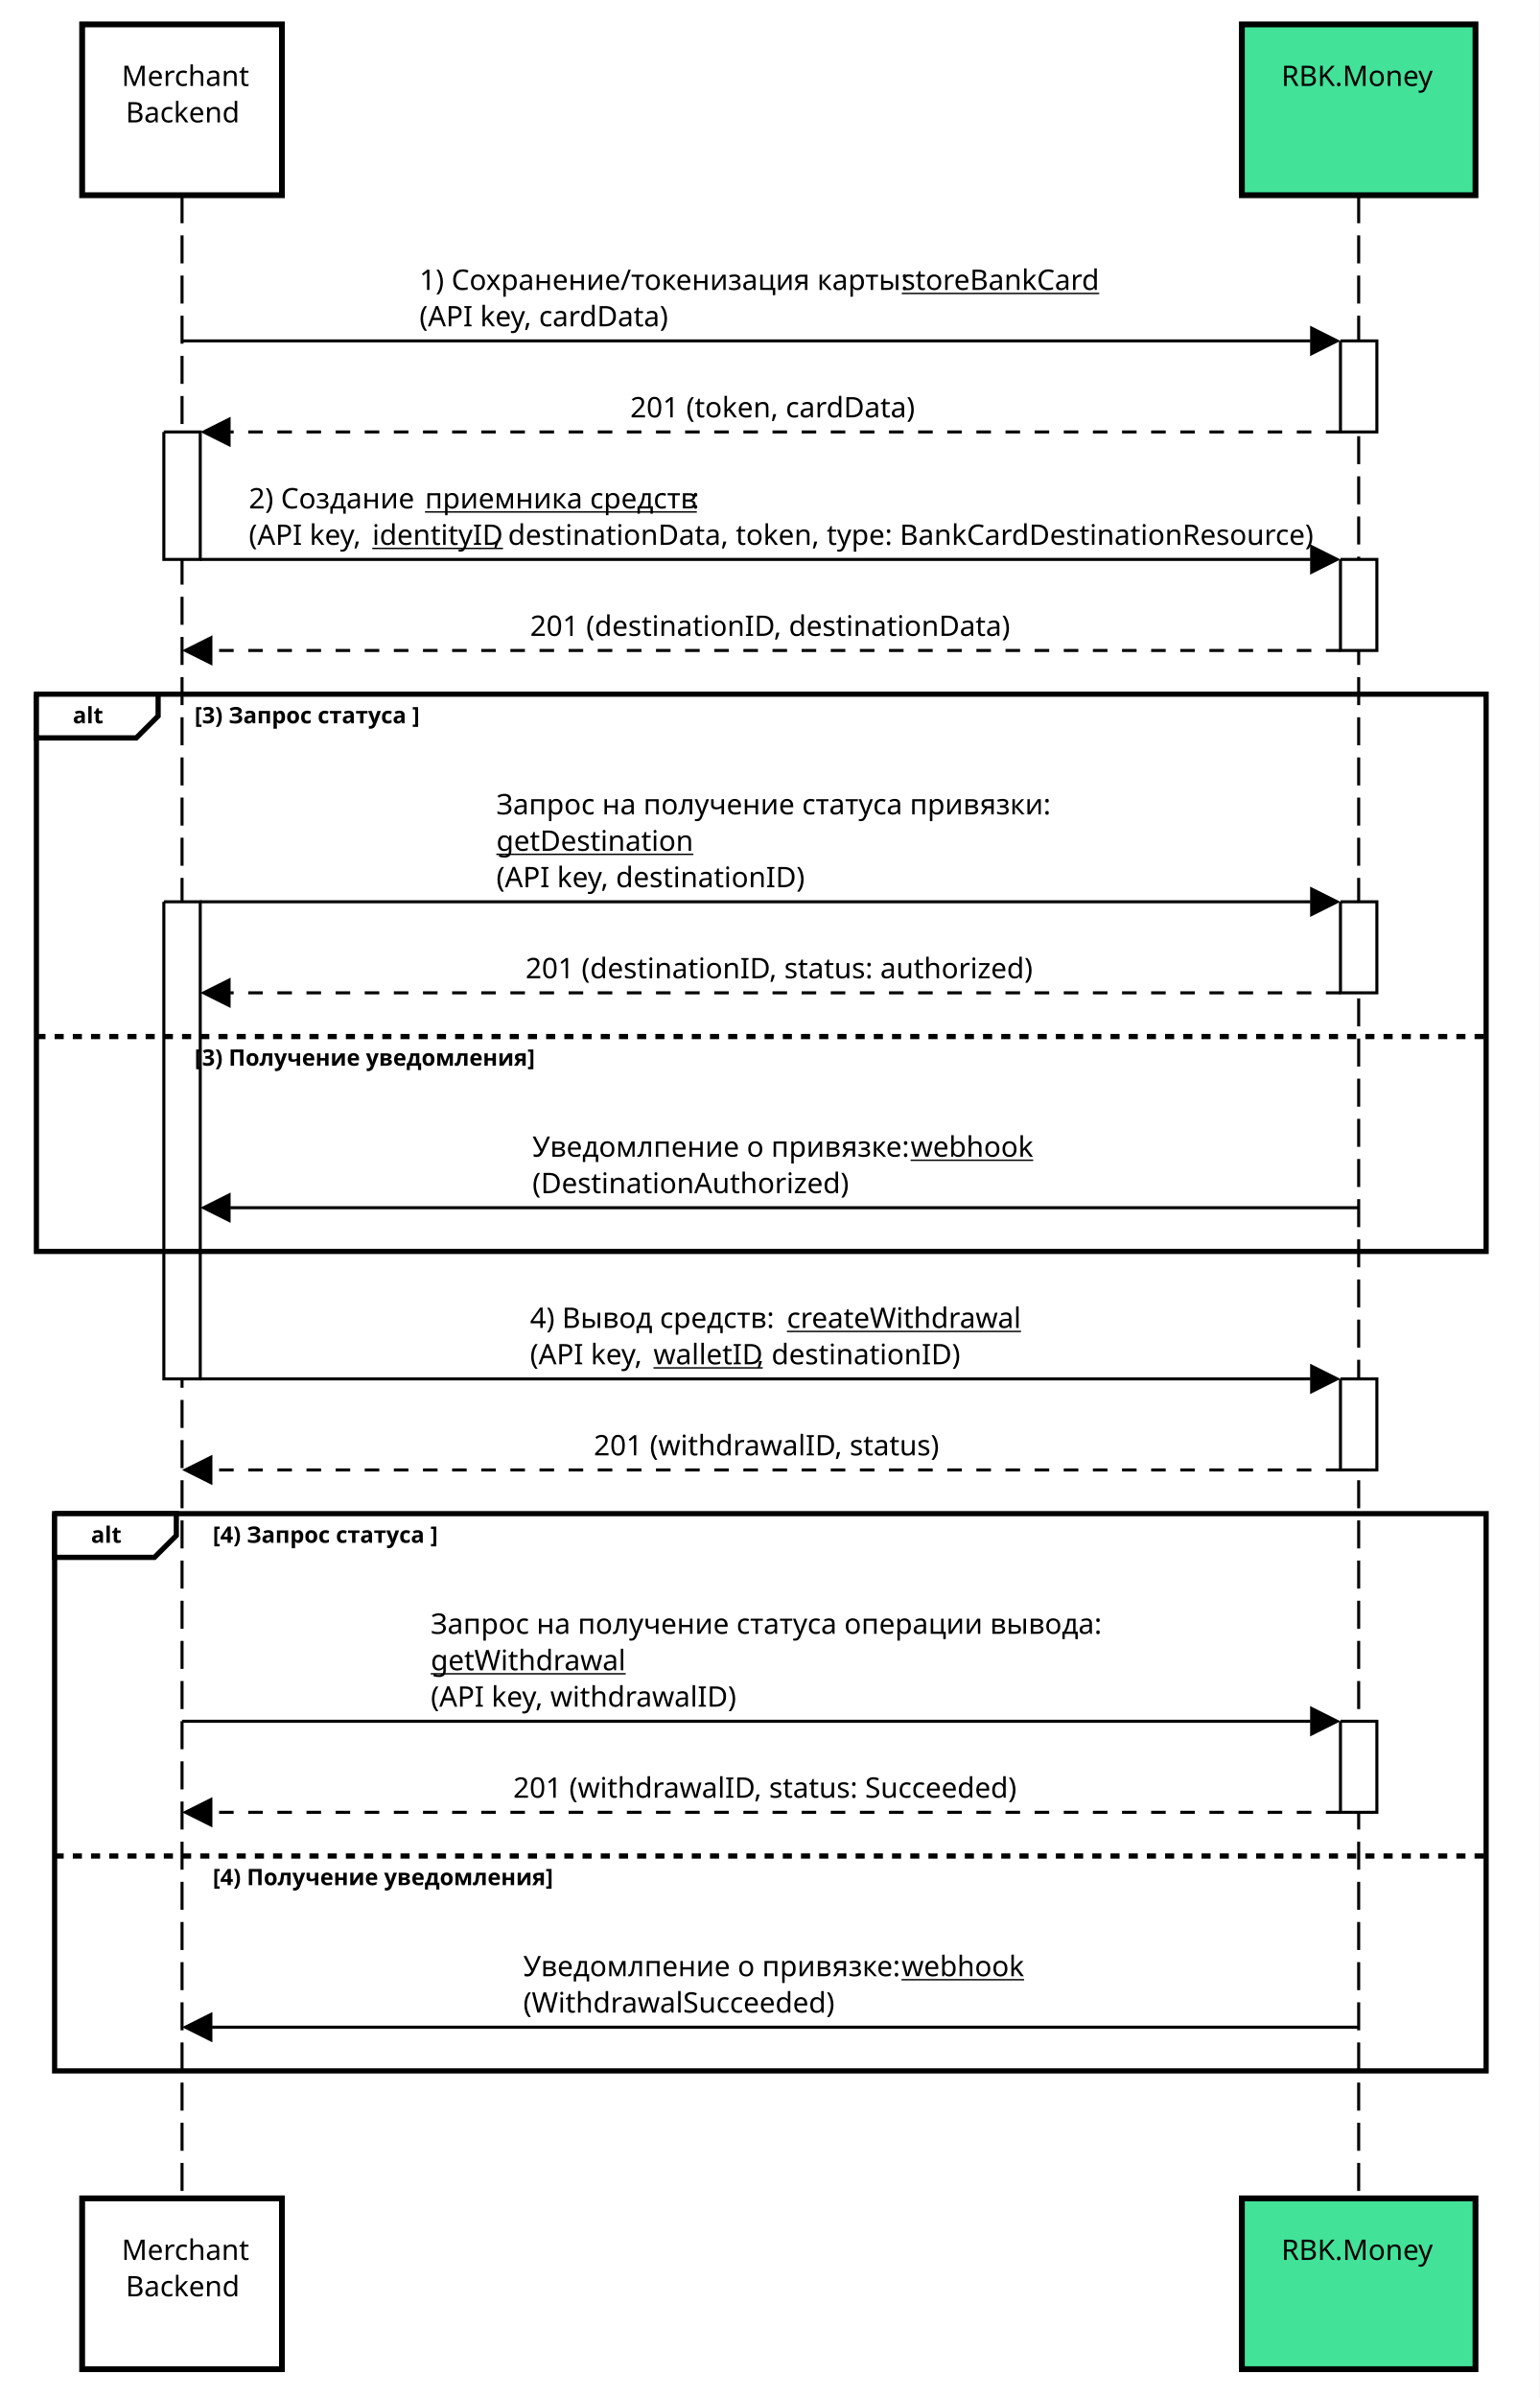
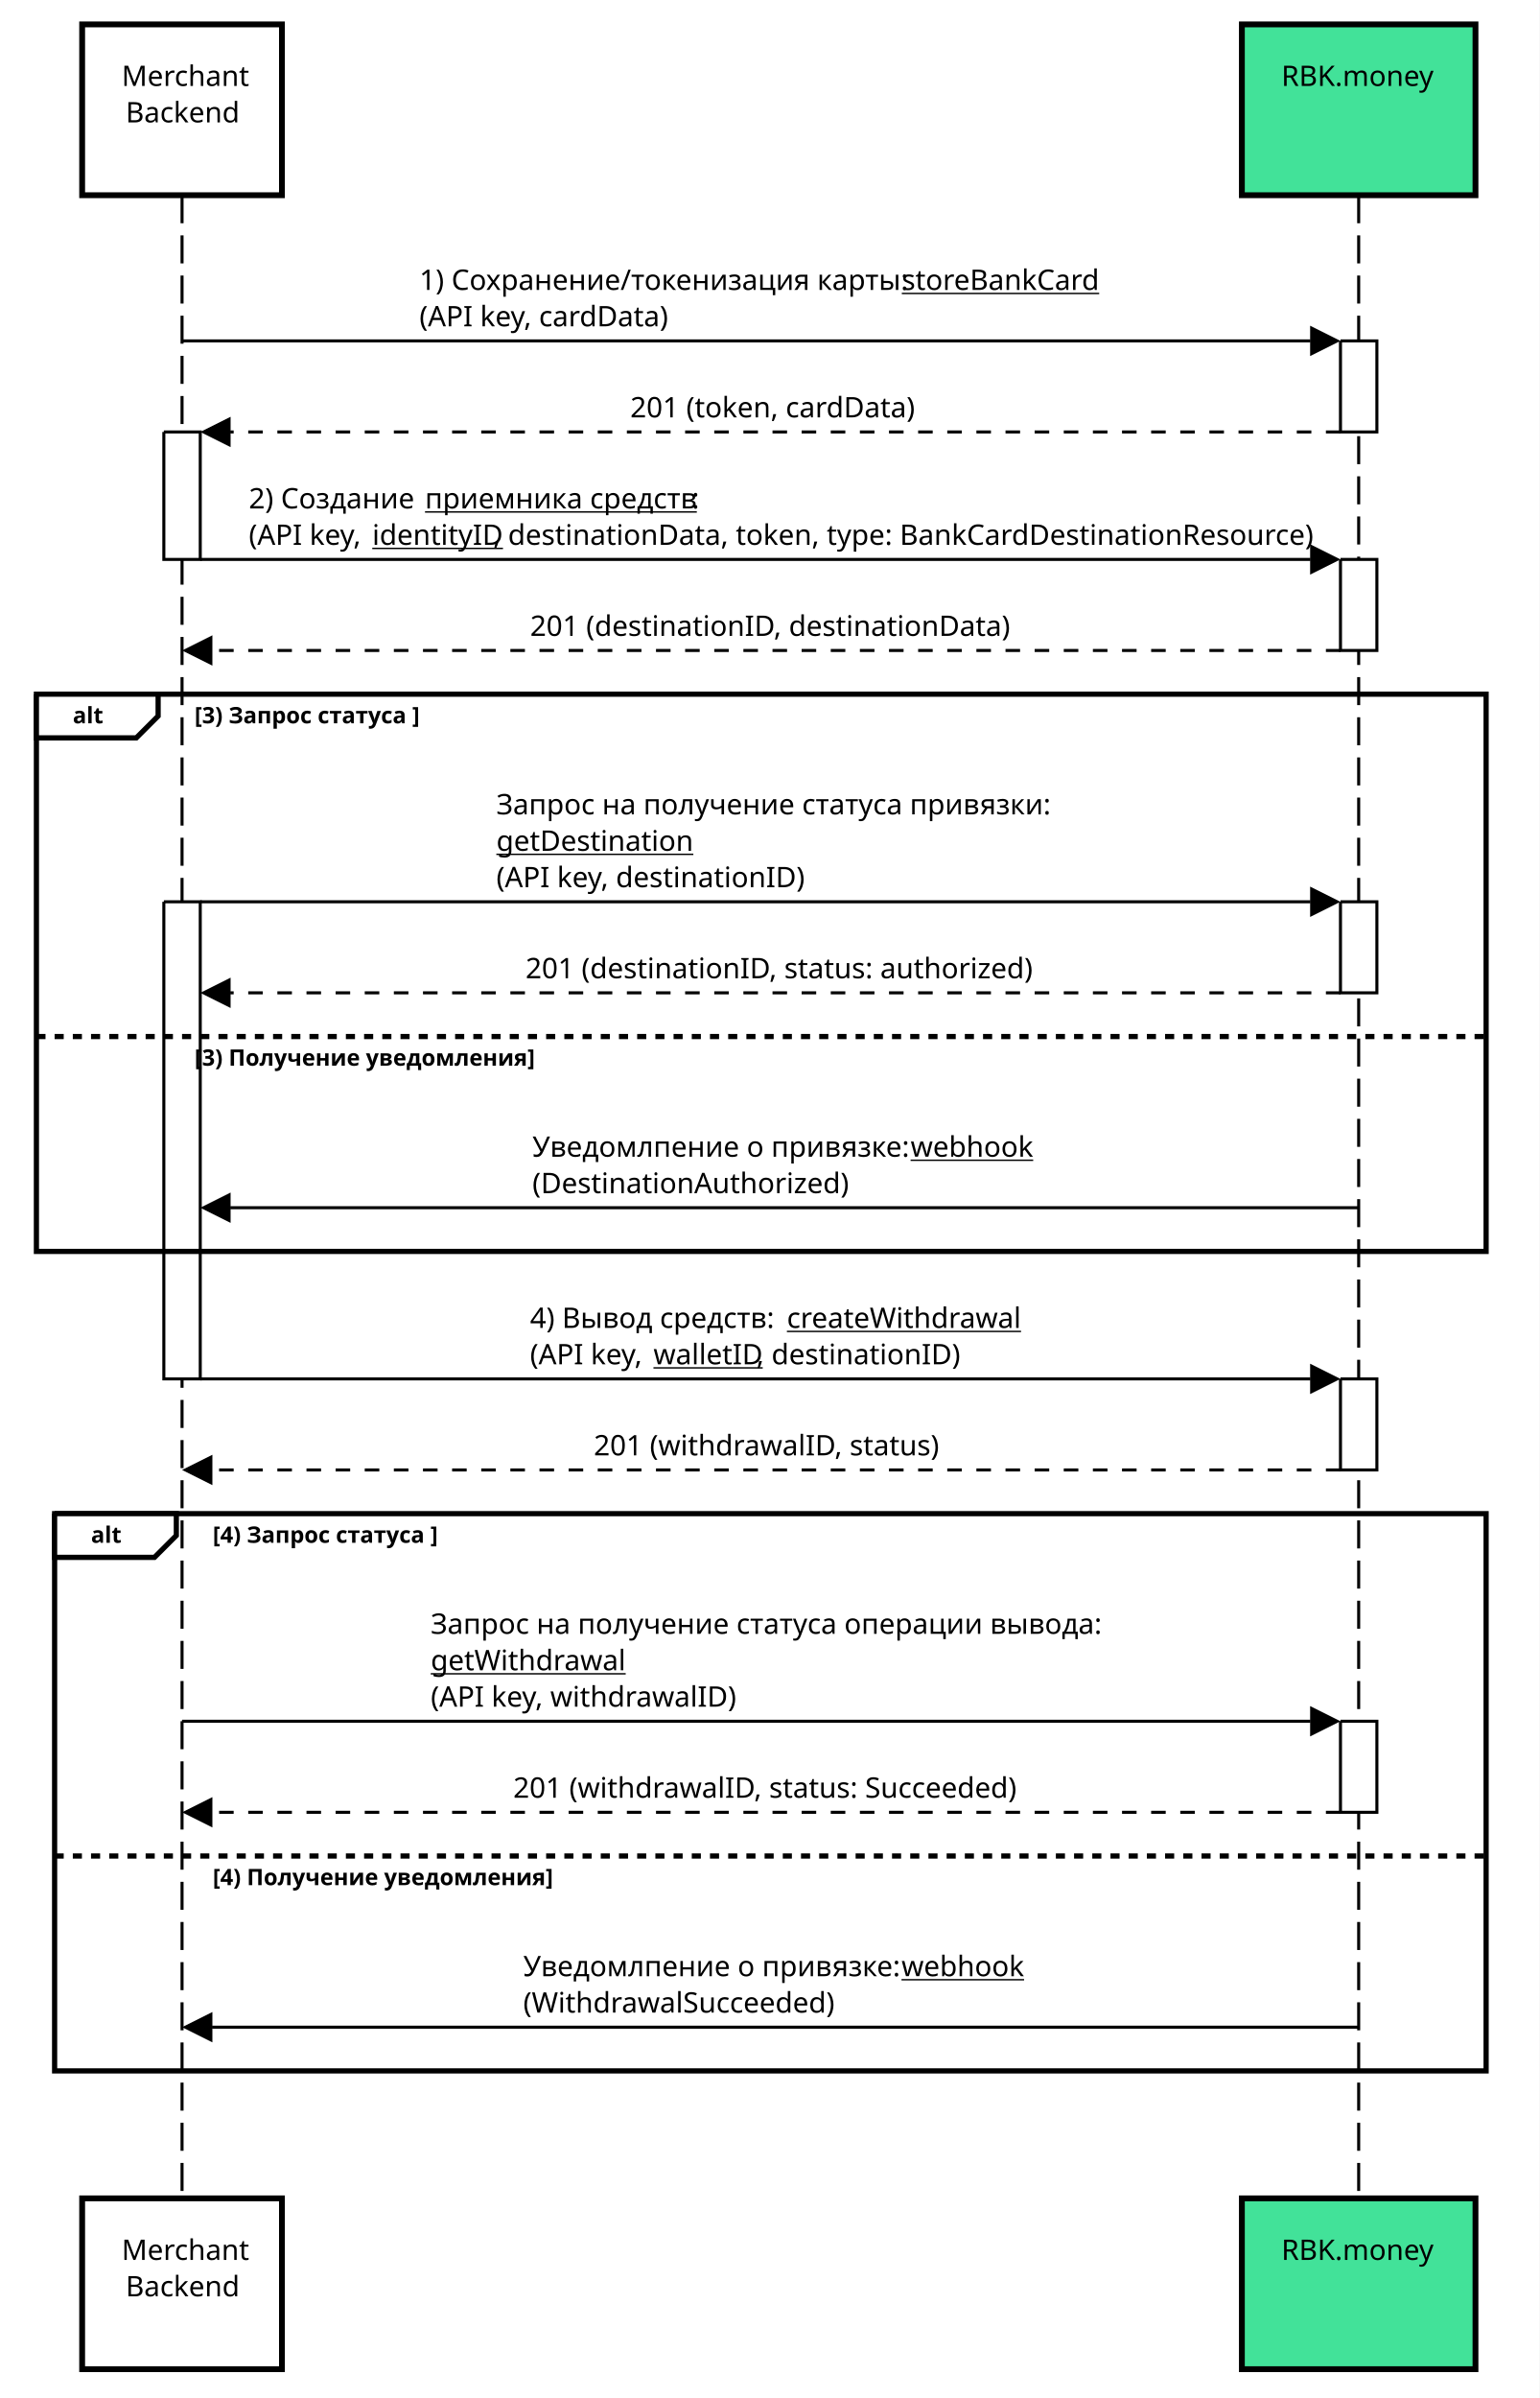
<svg xmlns="http://www.w3.org/2000/svg" xmlns:xlink="http://www.w3.org/1999/xlink" version="1.1" preserveAspectRatio="xMinYMin meet" viewBox="0 0 797 1241">
  <defs />
  <g>
    <g />
    <g />
    <g />
    <g />
    <g />
    <g />
    <g />
    <g />
    <g />
    <g />
    <g />
    <g />
    <g />
    <g />
    <g />
    <g />
    <g />
    <g />
    <g />
    <g />
    <g />
    <g />
    <g />
    <g />
    <g />
    <g />
    <g />
    <g />
    <g />
    <g />
    <g />
    <g />
    <g />
    <g />
    <g />
    <g />
    <g />
    <g />
    <g />
    <g />
    <g>
      <rect fill="white" stroke="none" x="0" y="0" width="797" height="1241" />
    </g>
    <g />
    <g>
      <path fill="none" stroke="black" paint-order="fill stroke markers" d=" M 94.242 101.027 L 94.242 1137.684" stroke-miterlimit="10" stroke-width="1.571" stroke-dasharray="14.499,6.283" />
      <path fill="none" stroke="black" paint-order="fill stroke markers" d=" M 703.352 101.027 L 703.352 1137.684" stroke-miterlimit="10" stroke-width="1.571" stroke-dasharray="14.499,6.283" />
    </g>
    <g>
      <path fill="none" stroke="none" />
      <g>
        <path fill="white" stroke="black" paint-order="fill stroke markers" d=" M 42.528 12.628 L 145.955 12.628 L 145.955 101.027 L 42.528 101.027 L 42.528 12.628 Z" stroke-miterlimit="10" stroke-width="3.016" stroke-dasharray="" />
      </g>
      <g>
        <text fill="black" stroke="none" font-family="sans-serif" font-size="11pt" font-style="normal" font-weight="normal" text-decoration="normal" x="62.978" y="44.482" text-anchor="start" dominant-baseline="alphabetic" xml:space="preserve">Merchant</text>
        <text fill="black" stroke="none" font-family="sans-serif" font-size="11pt" font-style="normal" font-weight="normal" text-decoration="normal" x="65.055" y="63.33" text-anchor="start" dominant-baseline="alphabetic" xml:space="preserve">Backend</text>
        <text fill="black" stroke="none" font-family="sans-serif" font-size="11pt" font-style="normal" font-weight="normal" text-decoration="normal" x="94.242" y="82.179" text-anchor="start" dominant-baseline="alphabetic" xml:space="preserve" />
      </g>
      <path fill="none" stroke="none" />
      <g>
        <path fill="#42E299" stroke="black" paint-order="fill stroke markers" d=" M 642.886 12.628 L 763.818 12.628 L 763.818 101.027 L 642.886 101.027 L 642.886 12.628 Z" stroke-miterlimit="10" stroke-width="3.016" stroke-dasharray="" />
      </g>
      <g>
-         <text fill="black" stroke="none" font-family="sans-serif" font-size="11pt" font-style="normal" font-weight="normal" text-decoration="normal" x="663.336" y="44.482" text-anchor="start" dominant-baseline="alphabetic" xml:space="preserve">RBK.Money</text>
+         <text fill="black" stroke="none" font-family="sans-serif" font-size="11pt" font-style="normal" font-weight="normal" text-decoration="normal" x="663.336" y="44.482" text-anchor="start" dominant-baseline="alphabetic" xml:space="preserve">RBK.money</text>
        <text fill="black" stroke="none" font-family="sans-serif" font-size="11pt" font-style="normal" font-weight="normal" text-decoration="normal" x="703.352" y="63.33" text-anchor="start" dominant-baseline="alphabetic" xml:space="preserve" />
        <text fill="black" stroke="none" font-family="sans-serif" font-size="11pt" font-style="normal" font-weight="normal" text-decoration="normal" x="703.352" y="82.179" text-anchor="start" dominant-baseline="alphabetic" xml:space="preserve" />
      </g>
      <path fill="none" stroke="none" />
      <g>
        <path fill="white" stroke="black" paint-order="fill stroke markers" d=" M 42.528 1137.684 L 145.955 1137.684 L 145.955 1226.083 L 42.528 1226.083 L 42.528 1137.684 Z" stroke-miterlimit="10" stroke-width="3.016" stroke-dasharray="" />
      </g>
      <g>
        <text fill="black" stroke="none" font-family="sans-serif" font-size="11pt" font-style="normal" font-weight="normal" text-decoration="normal" x="62.978" y="1169.538" text-anchor="start" dominant-baseline="alphabetic" xml:space="preserve">Merchant</text>
        <text fill="black" stroke="none" font-family="sans-serif" font-size="11pt" font-style="normal" font-weight="normal" text-decoration="normal" x="65.055" y="1188.386" text-anchor="start" dominant-baseline="alphabetic" xml:space="preserve">Backend</text>
        <text fill="black" stroke="none" font-family="sans-serif" font-size="11pt" font-style="normal" font-weight="normal" text-decoration="normal" x="94.242" y="1207.234" text-anchor="start" dominant-baseline="alphabetic" xml:space="preserve" />
      </g>
      <path fill="none" stroke="none" />
      <g>
        <path fill="#42E299" stroke="black" paint-order="fill stroke markers" d=" M 642.886 1137.684 L 763.818 1137.684 L 763.818 1226.083 L 642.886 1226.083 L 642.886 1137.684 Z" stroke-miterlimit="10" stroke-width="3.016" stroke-dasharray="" />
      </g>
      <g>
-         <text fill="black" stroke="none" font-family="sans-serif" font-size="11pt" font-style="normal" font-weight="normal" text-decoration="normal" x="663.336" y="1169.538" text-anchor="start" dominant-baseline="alphabetic" xml:space="preserve">RBK.Money</text>
+         <text fill="black" stroke="none" font-family="sans-serif" font-size="11pt" font-style="normal" font-weight="normal" text-decoration="normal" x="663.336" y="1169.538" text-anchor="start" dominant-baseline="alphabetic" xml:space="preserve">RBK.money</text>
        <text fill="black" stroke="none" font-family="sans-serif" font-size="11pt" font-style="normal" font-weight="normal" text-decoration="normal" x="703.352" y="1188.386" text-anchor="start" dominant-baseline="alphabetic" xml:space="preserve" />
        <text fill="black" stroke="none" font-family="sans-serif" font-size="11pt" font-style="normal" font-weight="normal" text-decoration="normal" x="703.352" y="1207.234" text-anchor="start" dominant-baseline="alphabetic" xml:space="preserve" />
      </g>
    </g>
    <g>
      <path fill="white" stroke="black" paint-order="fill stroke markers" d=" M 693.928 176.42 L 712.776 176.42 L 712.776 223.541 L 693.928 223.541 L 693.928 176.42" stroke-miterlimit="10" stroke-width="1.571" stroke-dasharray="" />
      <path fill="white" stroke="black" paint-order="fill stroke markers" d=" M 84.817 223.541 L 103.666 223.541 L 103.666 289.51 L 84.817 289.51 L 84.817 223.541" stroke-miterlimit="10" stroke-width="1.571" stroke-dasharray="" />
      <path fill="white" stroke="black" paint-order="fill stroke markers" d=" M 693.928 289.51 L 712.776 289.51 L 712.776 336.631 L 693.928 336.631 L 693.928 289.51" stroke-miterlimit="10" stroke-width="1.571" stroke-dasharray="" />
      <path fill="white" stroke="black" paint-order="fill stroke markers" d=" M 84.817 466.684 L 103.666 466.684 L 103.666 713.597 L 84.817 713.597 L 84.817 466.684" stroke-miterlimit="10" stroke-width="1.571" stroke-dasharray="" />
      <path fill="white" stroke="black" paint-order="fill stroke markers" d=" M 693.928 466.684 L 712.776 466.684 L 712.776 513.805 L 693.928 513.805 L 693.928 466.684" stroke-miterlimit="10" stroke-width="1.571" stroke-dasharray="" />
      <path fill="white" stroke="black" paint-order="fill stroke markers" d=" M 693.928 713.597 L 712.776 713.597 L 712.776 760.718 L 693.928 760.718 L 693.928 713.597" stroke-miterlimit="10" stroke-width="1.571" stroke-dasharray="" />
      <path fill="white" stroke="black" paint-order="fill stroke markers" d=" M 693.928 890.771 L 712.776 890.771 L 712.776 937.892 L 693.928 937.892 L 693.928 890.771" stroke-miterlimit="10" stroke-width="1.571" stroke-dasharray="" />
      <g>
        <g>
          <rect fill="white" stroke="none" x="214.275" y="133.069" width="359.619" height="24.503" />
        </g>
        <g>
          <rect fill="white" stroke="none" x="214.275" y="151.917" width="135.425" height="24.503" />
        </g>
        <text fill="black" stroke="none" font-family="sans-serif" font-size="11pt" font-style="normal" font-weight="normal" text-decoration="normal" x="217.102" y="150.033" text-anchor="start" dominant-baseline="alphabetic" xml:space="preserve">1) Сохранение/токенизация карты:</text>
        <a xlink:href="https://rbkmoney.github.io/wallets-api/v0/?api/payres/swagger.yaml#operation/storeBankCard">
          <text fill="black" stroke="none" font-family="sans-serif" font-size="11pt" font-style="normal" font-weight="normal" text-decoration="underline" x="466.851" y="150.033" text-anchor="start" dominant-baseline="alphabetic" xml:space="preserve">storeBankCard</text>
        </a>
        <text fill="black" stroke="none" font-family="sans-serif" font-size="11pt" font-style="normal" font-weight="normal" text-decoration="normal" x="566.9" y="150.033" text-anchor="start" dominant-baseline="alphabetic" xml:space="preserve"> </text>
        <text fill="black" stroke="none" font-family="sans-serif" font-size="11pt" font-style="normal" font-weight="normal" text-decoration="normal" x="217.102" y="168.881" text-anchor="start" dominant-baseline="alphabetic" xml:space="preserve">(API key, cardData)</text>
      </g>
      <g>
        <path fill="none" stroke="black" paint-order="fill stroke markers" d=" M 94.242 176.42 L 678.409 176.42" stroke-miterlimit="10" stroke-width="1.571" stroke-dasharray="" />
        <g transform="translate(693.9279,176.4202) translate(-693.9279,-176.4202)">
          <path fill="black" stroke="none" paint-order="stroke fill markers" d=" M 678.221 168.567 L 693.928 176.42 L 678.221 184.274 Z" />
        </g>
      </g>
      <g>
        <g>
          <rect fill="white" stroke="none" x="323.43" y="199.038" width="150.733" height="24.503" />
        </g>
        <text fill="black" stroke="none" font-family="sans-serif" font-size="11pt" font-style="normal" font-weight="normal" text-decoration="normal" x="326.258" y="216.002" text-anchor="start" dominant-baseline="alphabetic" xml:space="preserve">201 (token, cardData)</text>
      </g>
      <g>
        <path fill="none" stroke="black" paint-order="fill stroke markers" d=" M 693.928 223.541 L 119.184 223.541" stroke-miterlimit="10" stroke-width="1.571" stroke-dasharray="7.539" />
        <g transform="translate(103.6657,223.541) translate(-103.6657,-223.541)">
          <path fill="black" stroke="none" paint-order="stroke fill markers" d=" M 119.373 215.688 L 103.666 223.541 L 119.373 231.394 Z" />
        </g>
      </g>
      <g>
        <g>
          <rect fill="white" stroke="none" x="125.97" y="246.159" width="247.456" height="24.503" />
        </g>
        <g>
          <rect fill="white" stroke="none" x="125.97" y="265.007" width="545.654" height="24.503" />
        </g>
        <text fill="black" stroke="none" font-family="sans-serif" font-size="11pt" font-style="normal" font-weight="normal" text-decoration="normal" x="128.797" y="263.122" text-anchor="start" dominant-baseline="alphabetic" xml:space="preserve">2) Создание </text>
        <a xlink:href="https://developer.rbk.money/docs/wallets/overview/#destination">
          <text fill="black" stroke="none" font-family="sans-serif" font-size="11pt" font-style="normal" font-weight="normal" text-decoration="underline" x="220.013" y="263.122" text-anchor="start" dominant-baseline="alphabetic" xml:space="preserve">приемника средств</text>
        </a>
        <text fill="black" stroke="none" font-family="sans-serif" font-size="11pt" font-style="normal" font-weight="normal" text-decoration="normal" x="358.096" y="263.122" text-anchor="start" dominant-baseline="alphabetic" xml:space="preserve">:  </text>
        <text fill="black" stroke="none" font-family="sans-serif" font-size="11pt" font-style="normal" font-weight="normal" text-decoration="normal" x="128.797" y="281.971" text-anchor="start" dominant-baseline="alphabetic" xml:space="preserve">(API key, </text>
        <a xlink:href="https://developer.rbk.money/docs/wallets/creation/">
          <text fill="black" stroke="none" font-family="sans-serif" font-size="11pt" font-style="normal" font-weight="normal" text-decoration="underline" x="192.708" y="281.971" text-anchor="start" dominant-baseline="alphabetic" xml:space="preserve">identityID</text>
        </a>
        <text fill="black" stroke="none" font-family="sans-serif" font-size="11pt" font-style="normal" font-weight="normal" text-decoration="normal" x="255.235" y="281.971" text-anchor="start" dominant-baseline="alphabetic" xml:space="preserve">, destinationData, token, type: BankCardDestinationResource)</text>
      </g>
      <g>
        <path fill="none" stroke="black" paint-order="fill stroke markers" d=" M 103.666 289.51 L 678.409 289.51" stroke-miterlimit="10" stroke-width="1.571" stroke-dasharray="" />
        <g transform="translate(693.9279,289.5101) translate(-693.9279,-289.5101)">
          <path fill="black" stroke="none" paint-order="stroke fill markers" d=" M 678.221 281.657 L 693.928 289.51 L 678.221 297.364 Z" />
        </g>
      </g>
      <g>
        <g>
          <rect fill="white" stroke="none" x="271.602" y="312.128" width="244.966" height="24.503" />
        </g>
        <text fill="black" stroke="none" font-family="sans-serif" font-size="11pt" font-style="normal" font-weight="normal" text-decoration="normal" x="274.429" y="329.092" text-anchor="start" dominant-baseline="alphabetic" xml:space="preserve">201 (destinationID, destinationData)</text>
      </g>
      <g>
        <path fill="none" stroke="black" paint-order="fill stroke markers" d=" M 693.928 336.631 L 109.76 336.631" stroke-miterlimit="10" stroke-width="1.571" stroke-dasharray="7.539" />
        <g transform="translate(94.24156,336.6308) translate(-94.24156,-336.6308)">
          <path fill="black" stroke="none" paint-order="stroke fill markers" d=" M 109.948 328.777 L 94.242 336.631 L 109.948 344.484 Z" />
        </g>
      </g>
      <g>
        <g>
          <rect fill="white" stroke="none" x="254.114" y="404.485" width="289.365" height="24.503" />
        </g>
        <g>
          <rect fill="white" stroke="none" x="254.114" y="423.333" width="105.718" height="24.503" />
        </g>
        <g>
          <rect fill="white" stroke="none" x="254.114" y="442.181" width="162.114" height="24.503" />
        </g>
        <text fill="black" stroke="none" font-family="sans-serif" font-size="11pt" font-style="normal" font-weight="normal" text-decoration="normal" x="256.941" y="421.448" text-anchor="start" dominant-baseline="alphabetic" xml:space="preserve">Запрос на получение статуса привязки:</text>
        <a xlink:href="https://rbkmoney.github.io/wallets-api/v0/#operation/getDestination">
          <text fill="black" stroke="none" font-family="sans-serif" font-size="11pt" font-style="normal" font-weight="normal" text-decoration="underline" x="256.941" y="440.297" text-anchor="start" dominant-baseline="alphabetic" xml:space="preserve">getDestination</text>
        </a>
        <text fill="black" stroke="none" font-family="sans-serif" font-size="11pt" font-style="normal" font-weight="normal" text-decoration="normal" x="352.837" y="440.297" text-anchor="start" dominant-baseline="alphabetic" xml:space="preserve"> </text>
        <text fill="black" stroke="none" font-family="sans-serif" font-size="11pt" font-style="normal" font-weight="normal" text-decoration="normal" x="256.941" y="459.145" text-anchor="start" dominant-baseline="alphabetic" xml:space="preserve">(API key, destinationID)</text>
      </g>
      <g>
        <path fill="none" stroke="black" paint-order="fill stroke markers" d=" M 103.666 466.684 L 678.409 466.684" stroke-miterlimit="10" stroke-width="1.571" stroke-dasharray="" />
        <g transform="translate(693.9279,466.6842) translate(-693.9279,-466.6842)">
          <path fill="black" stroke="none" paint-order="stroke fill markers" d=" M 678.221 458.831 L 693.928 466.684 L 678.221 474.538 Z" />
        </g>
      </g>
      <g>
        <g>
          <rect fill="white" stroke="none" x="269.231" y="489.302" width="259.131" height="24.503" />
        </g>
        <text fill="black" stroke="none" font-family="sans-serif" font-size="11pt" font-style="normal" font-weight="normal" text-decoration="normal" x="272.059" y="506.266" text-anchor="start" dominant-baseline="alphabetic" xml:space="preserve">201 (destinationID, status: authorized)</text>
      </g>
      <g>
        <path fill="none" stroke="black" paint-order="fill stroke markers" d=" M 693.928 513.805 L 119.184 513.805" stroke-miterlimit="10" stroke-width="1.571" stroke-dasharray="7.539" />
        <g transform="translate(103.6657,513.805) translate(-103.6657,-513.805)">
          <path fill="black" stroke="none" paint-order="stroke fill markers" d=" M 119.373 505.952 L 103.666 513.805 L 119.373 521.658 Z" />
        </g>
      </g>
      <g>
        <g>
          <rect fill="white" stroke="none" x="272.749" y="581.659" width="261.519" height="24.503" />
        </g>
        <g>
          <rect fill="white" stroke="none" x="272.749" y="600.507" width="166.568" height="24.503" />
        </g>
        <text fill="black" stroke="none" font-family="sans-serif" font-size="11pt" font-style="normal" font-weight="normal" text-decoration="normal" x="275.577" y="598.622" text-anchor="start" dominant-baseline="alphabetic" xml:space="preserve">Уведомлпение о привязке: </text>
        <a xlink:href="https://rbkmoney.github.io/wallets-api/v0/#tag/Webhooks">
          <text fill="black" stroke="none" font-family="sans-serif" font-size="11pt" font-style="normal" font-weight="normal" text-decoration="underline" x="471.397" y="598.622" text-anchor="start" dominant-baseline="alphabetic" xml:space="preserve">webhook</text>
        </a>
        <text fill="black" stroke="none" font-family="sans-serif" font-size="11pt" font-style="normal" font-weight="normal" text-decoration="normal" x="275.577" y="617.471" text-anchor="start" dominant-baseline="alphabetic" xml:space="preserve">(DestinationAuthorized) </text>
      </g>
      <g>
        <path fill="none" stroke="black" paint-order="fill stroke markers" d=" M 703.352 625.01 L 119.184 625.01" stroke-miterlimit="10" stroke-width="1.571" stroke-dasharray="" />
        <g transform="translate(103.6657,625.01) translate(-103.6657,-625.01)">
          <path fill="black" stroke="none" paint-order="stroke fill markers" d=" M 119.373 617.157 L 103.666 625.01 L 119.373 632.863 Z" />
        </g>
      </g>
      <g>
        <g>
          <rect fill="white" stroke="none" x="271.538" y="670.246" width="254.517" height="24.503" />
        </g>
        <g>
          <rect fill="white" stroke="none" x="271.538" y="689.094" width="223.799" height="24.503" />
        </g>
        <text fill="black" stroke="none" font-family="sans-serif" font-size="11pt" font-style="normal" font-weight="normal" text-decoration="normal" x="274.366" y="687.209" text-anchor="start" dominant-baseline="alphabetic" xml:space="preserve">4) Вывод средств: </text>
        <a xlink:href="https://rbkmoney.github.io/wallets-api/v0/#operation/createWithdrawal">
          <text fill="black" stroke="none" font-family="sans-serif" font-size="11pt" font-style="normal" font-weight="normal" text-decoration="underline" x="407.351" y="687.209" text-anchor="start" dominant-baseline="alphabetic" xml:space="preserve">createWithdrawal</text>
        </a>
        <text fill="black" stroke="none" font-family="sans-serif" font-size="11pt" font-style="normal" font-weight="normal" text-decoration="normal" x="274.366" y="706.058" text-anchor="start" dominant-baseline="alphabetic" xml:space="preserve">(API key, </text>
        <a xlink:href="https://developer.rbk.money/docs/wallets/creation/">
          <text fill="black" stroke="none" font-family="sans-serif" font-size="11pt" font-style="normal" font-weight="normal" text-decoration="underline" x="338.277" y="706.058" text-anchor="start" dominant-baseline="alphabetic" xml:space="preserve">walletID</text>
        </a>
        <text fill="black" stroke="none" font-family="sans-serif" font-size="11pt" font-style="normal" font-weight="normal" text-decoration="normal" x="391.626" y="706.058" text-anchor="start" dominant-baseline="alphabetic" xml:space="preserve">, destinationID)</text>
      </g>
      <g>
        <path fill="none" stroke="black" paint-order="fill stroke markers" d=" M 103.666 713.597 L 678.409 713.597" stroke-miterlimit="10" stroke-width="1.571" stroke-dasharray="" />
        <g transform="translate(693.9279,713.5971) translate(-693.9279,-713.5971)">
          <path fill="black" stroke="none" paint-order="stroke fill markers" d=" M 678.221 705.744 L 693.928 713.597 L 678.221 721.451 Z" />
        </g>
      </g>
      <g>
        <g>
          <rect fill="white" stroke="none" x="304.557" y="736.215" width="179.055" height="24.503" />
        </g>
        <text fill="black" stroke="none" font-family="sans-serif" font-size="11pt" font-style="normal" font-weight="normal" text-decoration="normal" x="307.384" y="753.179" text-anchor="start" dominant-baseline="alphabetic" xml:space="preserve">201 (withdrawalID, status)</text>
      </g>
      <g>
        <path fill="none" stroke="black" paint-order="fill stroke markers" d=" M 693.928 760.718 L 109.76 760.718" stroke-miterlimit="10" stroke-width="1.571" stroke-dasharray="7.539" />
        <g transform="translate(94.24156,760.7179) translate(-94.24156,-760.7179)">
          <path fill="black" stroke="none" paint-order="stroke fill markers" d=" M 109.948 752.864 L 94.242 760.718 L 109.948 768.571 Z" />
        </g>
      </g>
      <g>
        <g>
          <rect fill="white" stroke="none" x="220.156" y="828.572" width="347.857" height="24.503" />
        </g>
        <g>
          <rect fill="white" stroke="none" x="220.156" y="847.42" width="104.861" height="24.503" />
        </g>
        <g>
          <rect fill="white" stroke="none" x="220.156" y="866.268" width="160.423" height="24.503" />
        </g>
        <text fill="black" stroke="none" font-family="sans-serif" font-size="11pt" font-style="normal" font-weight="normal" text-decoration="normal" x="222.984" y="845.535" text-anchor="start" dominant-baseline="alphabetic" xml:space="preserve">Запрос на получение статуса операции вывода:</text>
        <a xlink:href="https://rbkmoney.github.io/wallets-api/v0/#operation/getWithdrawal">
          <text fill="black" stroke="none" font-family="sans-serif" font-size="11pt" font-style="normal" font-weight="normal" text-decoration="underline" x="222.984" y="864.384" text-anchor="start" dominant-baseline="alphabetic" xml:space="preserve">getWithdrawal</text>
        </a>
        <text fill="black" stroke="none" font-family="sans-serif" font-size="11pt" font-style="normal" font-weight="normal" text-decoration="normal" x="318.023" y="864.384" text-anchor="start" dominant-baseline="alphabetic" xml:space="preserve"> </text>
        <text fill="black" stroke="none" font-family="sans-serif" font-size="11pt" font-style="normal" font-weight="normal" text-decoration="normal" x="222.984" y="883.232" text-anchor="start" dominant-baseline="alphabetic" xml:space="preserve">(API key, withdrawalID)</text>
      </g>
      <g>
        <path fill="none" stroke="black" paint-order="fill stroke markers" d=" M 94.242 890.771 L 678.409 890.771" stroke-miterlimit="10" stroke-width="1.571" stroke-dasharray="" />
        <g transform="translate(693.9279,890.7712) translate(-693.9279,-890.7712)">
          <path fill="black" stroke="none" paint-order="stroke fill markers" d=" M 678.221 882.918 L 693.928 890.771 L 678.221 898.625 Z" />
        </g>
      </g>
      <g>
        <g>
          <rect fill="white" stroke="none" x="262.86" y="913.389" width="262.449" height="24.503" />
        </g>
        <text fill="black" stroke="none" font-family="sans-serif" font-size="11pt" font-style="normal" font-weight="normal" text-decoration="normal" x="265.688" y="930.353" text-anchor="start" dominant-baseline="alphabetic" xml:space="preserve">201 (withdrawalID, status: Succeeded)</text>
      </g>
      <g>
        <path fill="none" stroke="black" paint-order="fill stroke markers" d=" M 693.928 937.892 L 109.76 937.892" stroke-miterlimit="10" stroke-width="1.571" stroke-dasharray="7.539" />
        <g transform="translate(94.24156,937.892) translate(-94.24156,-937.892)">
          <path fill="black" stroke="none" paint-order="stroke fill markers" d=" M 109.948 930.039 L 94.242 937.892 L 109.948 945.745 Z" />
        </g>
      </g>
      <g>
        <g>
          <rect fill="white" stroke="none" x="268.037" y="1005.746" width="261.519" height="24.503" />
        </g>
        <g>
          <rect fill="white" stroke="none" x="268.037" y="1024.594" width="169.058" height="24.503" />
        </g>
        <text fill="black" stroke="none" font-family="sans-serif" font-size="11pt" font-style="normal" font-weight="normal" text-decoration="normal" x="270.865" y="1022.709" text-anchor="start" dominant-baseline="alphabetic" xml:space="preserve">Уведомлпение о привязке: </text>
        <a xlink:href="https://rbkmoney.github.io/wallets-api/v0/#tag/Webhooks">
          <text fill="black" stroke="none" font-family="sans-serif" font-size="11pt" font-style="normal" font-weight="normal" text-decoration="underline" x="466.685" y="1022.709" text-anchor="start" dominant-baseline="alphabetic" xml:space="preserve">webhook</text>
        </a>
        <text fill="black" stroke="none" font-family="sans-serif" font-size="11pt" font-style="normal" font-weight="normal" text-decoration="normal" x="270.865" y="1041.558" text-anchor="start" dominant-baseline="alphabetic" xml:space="preserve">(WithdrawalSucceeded) </text>
      </g>
      <g>
        <path fill="none" stroke="black" paint-order="fill stroke markers" d=" M 703.352 1049.097 L 109.76 1049.097" stroke-miterlimit="10" stroke-width="1.571" stroke-dasharray="" />
        <g transform="translate(94.24156,1049.097) translate(-94.24156,-1049.097)">
          <path fill="black" stroke="none" paint-order="stroke fill markers" d=" M 109.948 1041.244 L 94.242 1049.097 L 109.948 1056.95 Z" />
        </g>
      </g>
      <g>
        <g />
        <path fill="none" stroke="black" paint-order="fill stroke markers" d=" M 18.848 359.249 L 769.321 359.249 L 769.321 647.628 L 18.848 647.628 L 18.848 359.249 Z" stroke-miterlimit="10" stroke-width="2.693" stroke-dasharray="" />
        <path fill="white" stroke="black" paint-order="fill stroke markers" d=" M 18.848 359.249 L 18.848 381.867 L 70.549 381.867 L 81.858 370.558 L 81.858 359.249 L 18.848 359.249" stroke-miterlimit="10" stroke-width="2.693" stroke-dasharray="" />
        <text fill="black" stroke="none" font-family="sans-serif" font-size="8.8pt" font-style="normal" font-weight="bold" text-decoration="normal" x="37.697" y="374.327" text-anchor="start" dominant-baseline="alphabetic" xml:space="preserve">alt</text>
        <text fill="black" stroke="none" font-family="sans-serif" font-size="8.8pt" font-style="normal" font-weight="bold" text-decoration="normal" x="100.706" y="374.327" text-anchor="start" dominant-baseline="alphabetic" xml:space="preserve">[3) Запрос статуса ]</text>
        <g>
          <path fill="none" stroke="black" paint-order="fill stroke markers" d=" M 18.848 536.423 L 769.321 536.423" stroke-miterlimit="10" stroke-width="2.693" stroke-dasharray="4.712" />
        </g>
        <g />
        <text fill="black" stroke="none" font-family="sans-serif" font-size="8.8pt" font-style="normal" font-weight="bold" text-decoration="normal" x="100.706" y="551.502" text-anchor="start" dominant-baseline="alphabetic" xml:space="preserve">[3) Получение уведомления]</text>
      </g>
      <g />
      <g>
        <g />
        <path fill="none" stroke="black" paint-order="fill stroke markers" d=" M 28.272 783.336 L 769.321 783.336 L 769.321 1071.715 L 28.272 1071.715 L 28.272 783.336 Z" stroke-miterlimit="10" stroke-width="2.693" stroke-dasharray="" />
        <path fill="white" stroke="black" paint-order="fill stroke markers" d=" M 28.272 783.336 L 28.272 805.954 L 79.973 805.954 L 91.282 794.645 L 91.282 783.336 L 28.272 783.336" stroke-miterlimit="10" stroke-width="2.693" stroke-dasharray="" />
        <text fill="black" stroke="none" font-family="sans-serif" font-size="8.8pt" font-style="normal" font-weight="bold" text-decoration="normal" x="47.121" y="798.414" text-anchor="start" dominant-baseline="alphabetic" xml:space="preserve">alt</text>
        <text fill="black" stroke="none" font-family="sans-serif" font-size="8.8pt" font-style="normal" font-weight="bold" text-decoration="normal" x="110.13" y="798.414" text-anchor="start" dominant-baseline="alphabetic" xml:space="preserve">[4) Запрос статуса ]</text>
        <g>
          <path fill="none" stroke="black" paint-order="fill stroke markers" d=" M 28.272 960.51 L 769.321 960.51" stroke-miterlimit="10" stroke-width="2.693" stroke-dasharray="4.712" />
        </g>
        <g />
        <text fill="black" stroke="none" font-family="sans-serif" font-size="8.8pt" font-style="normal" font-weight="bold" text-decoration="normal" x="110.13" y="975.589" text-anchor="start" dominant-baseline="alphabetic" xml:space="preserve">[4) Получение уведомления]</text>
      </g>
      <g />
    </g>
  </g>
</svg>
